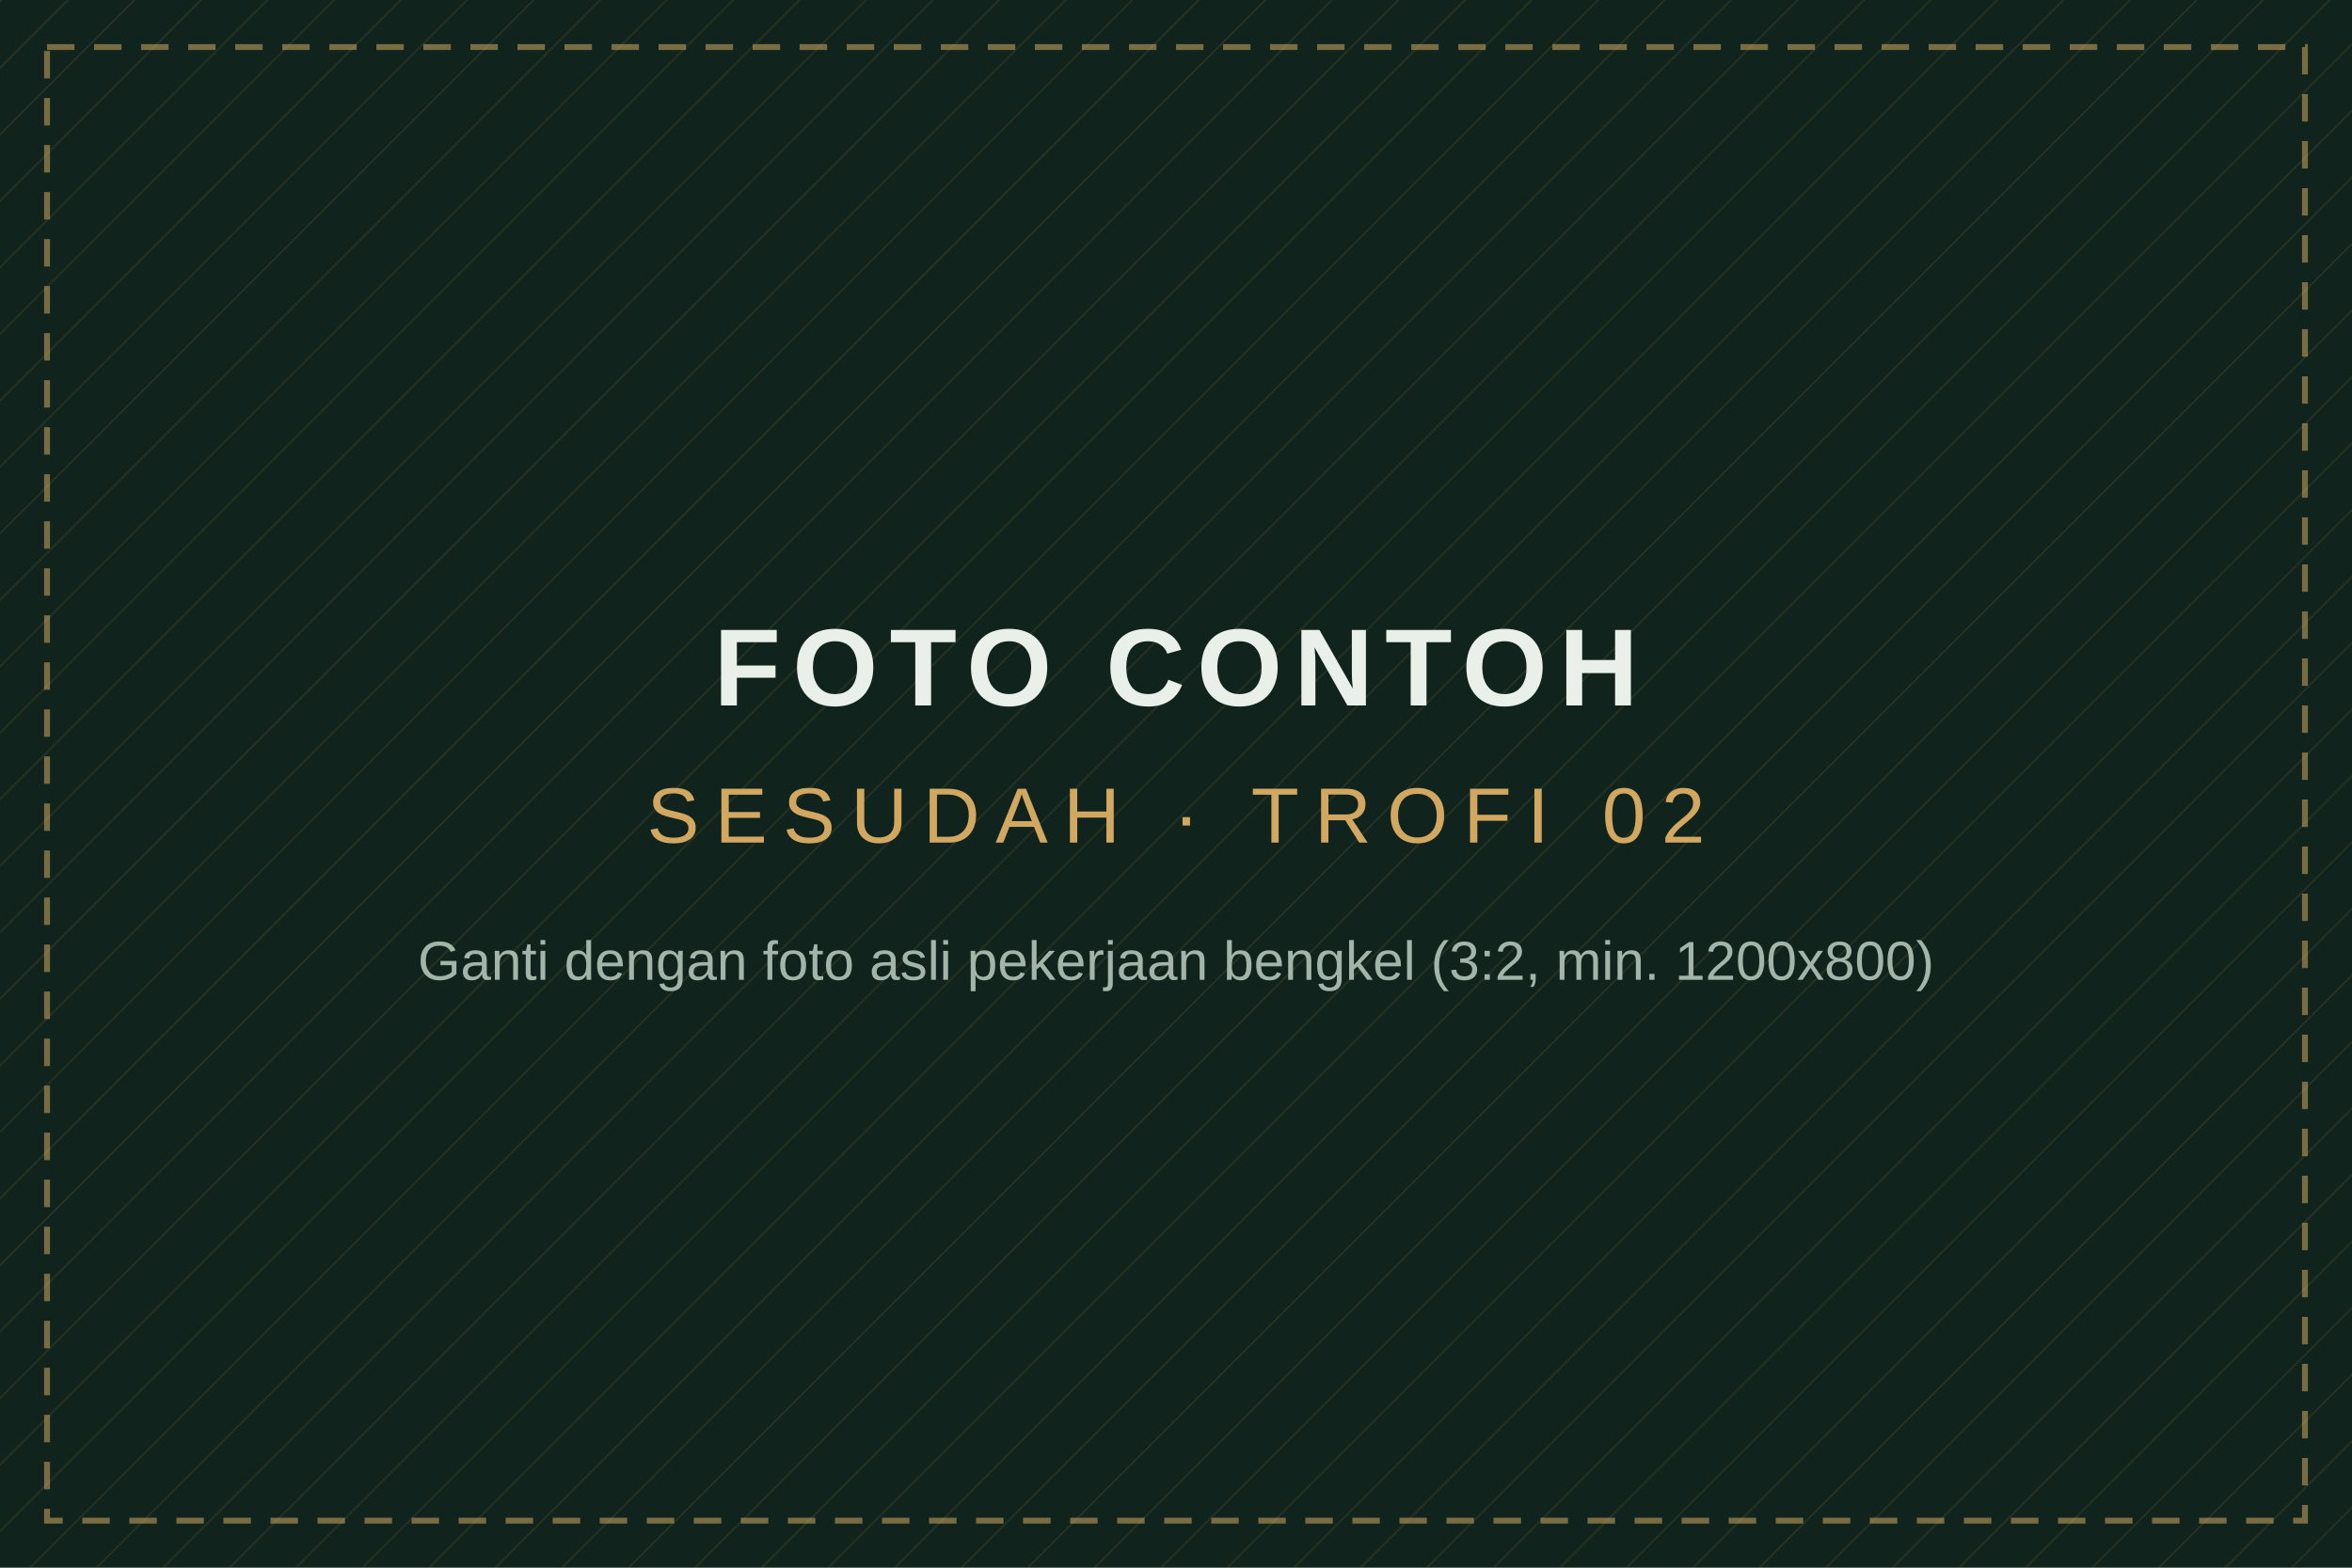
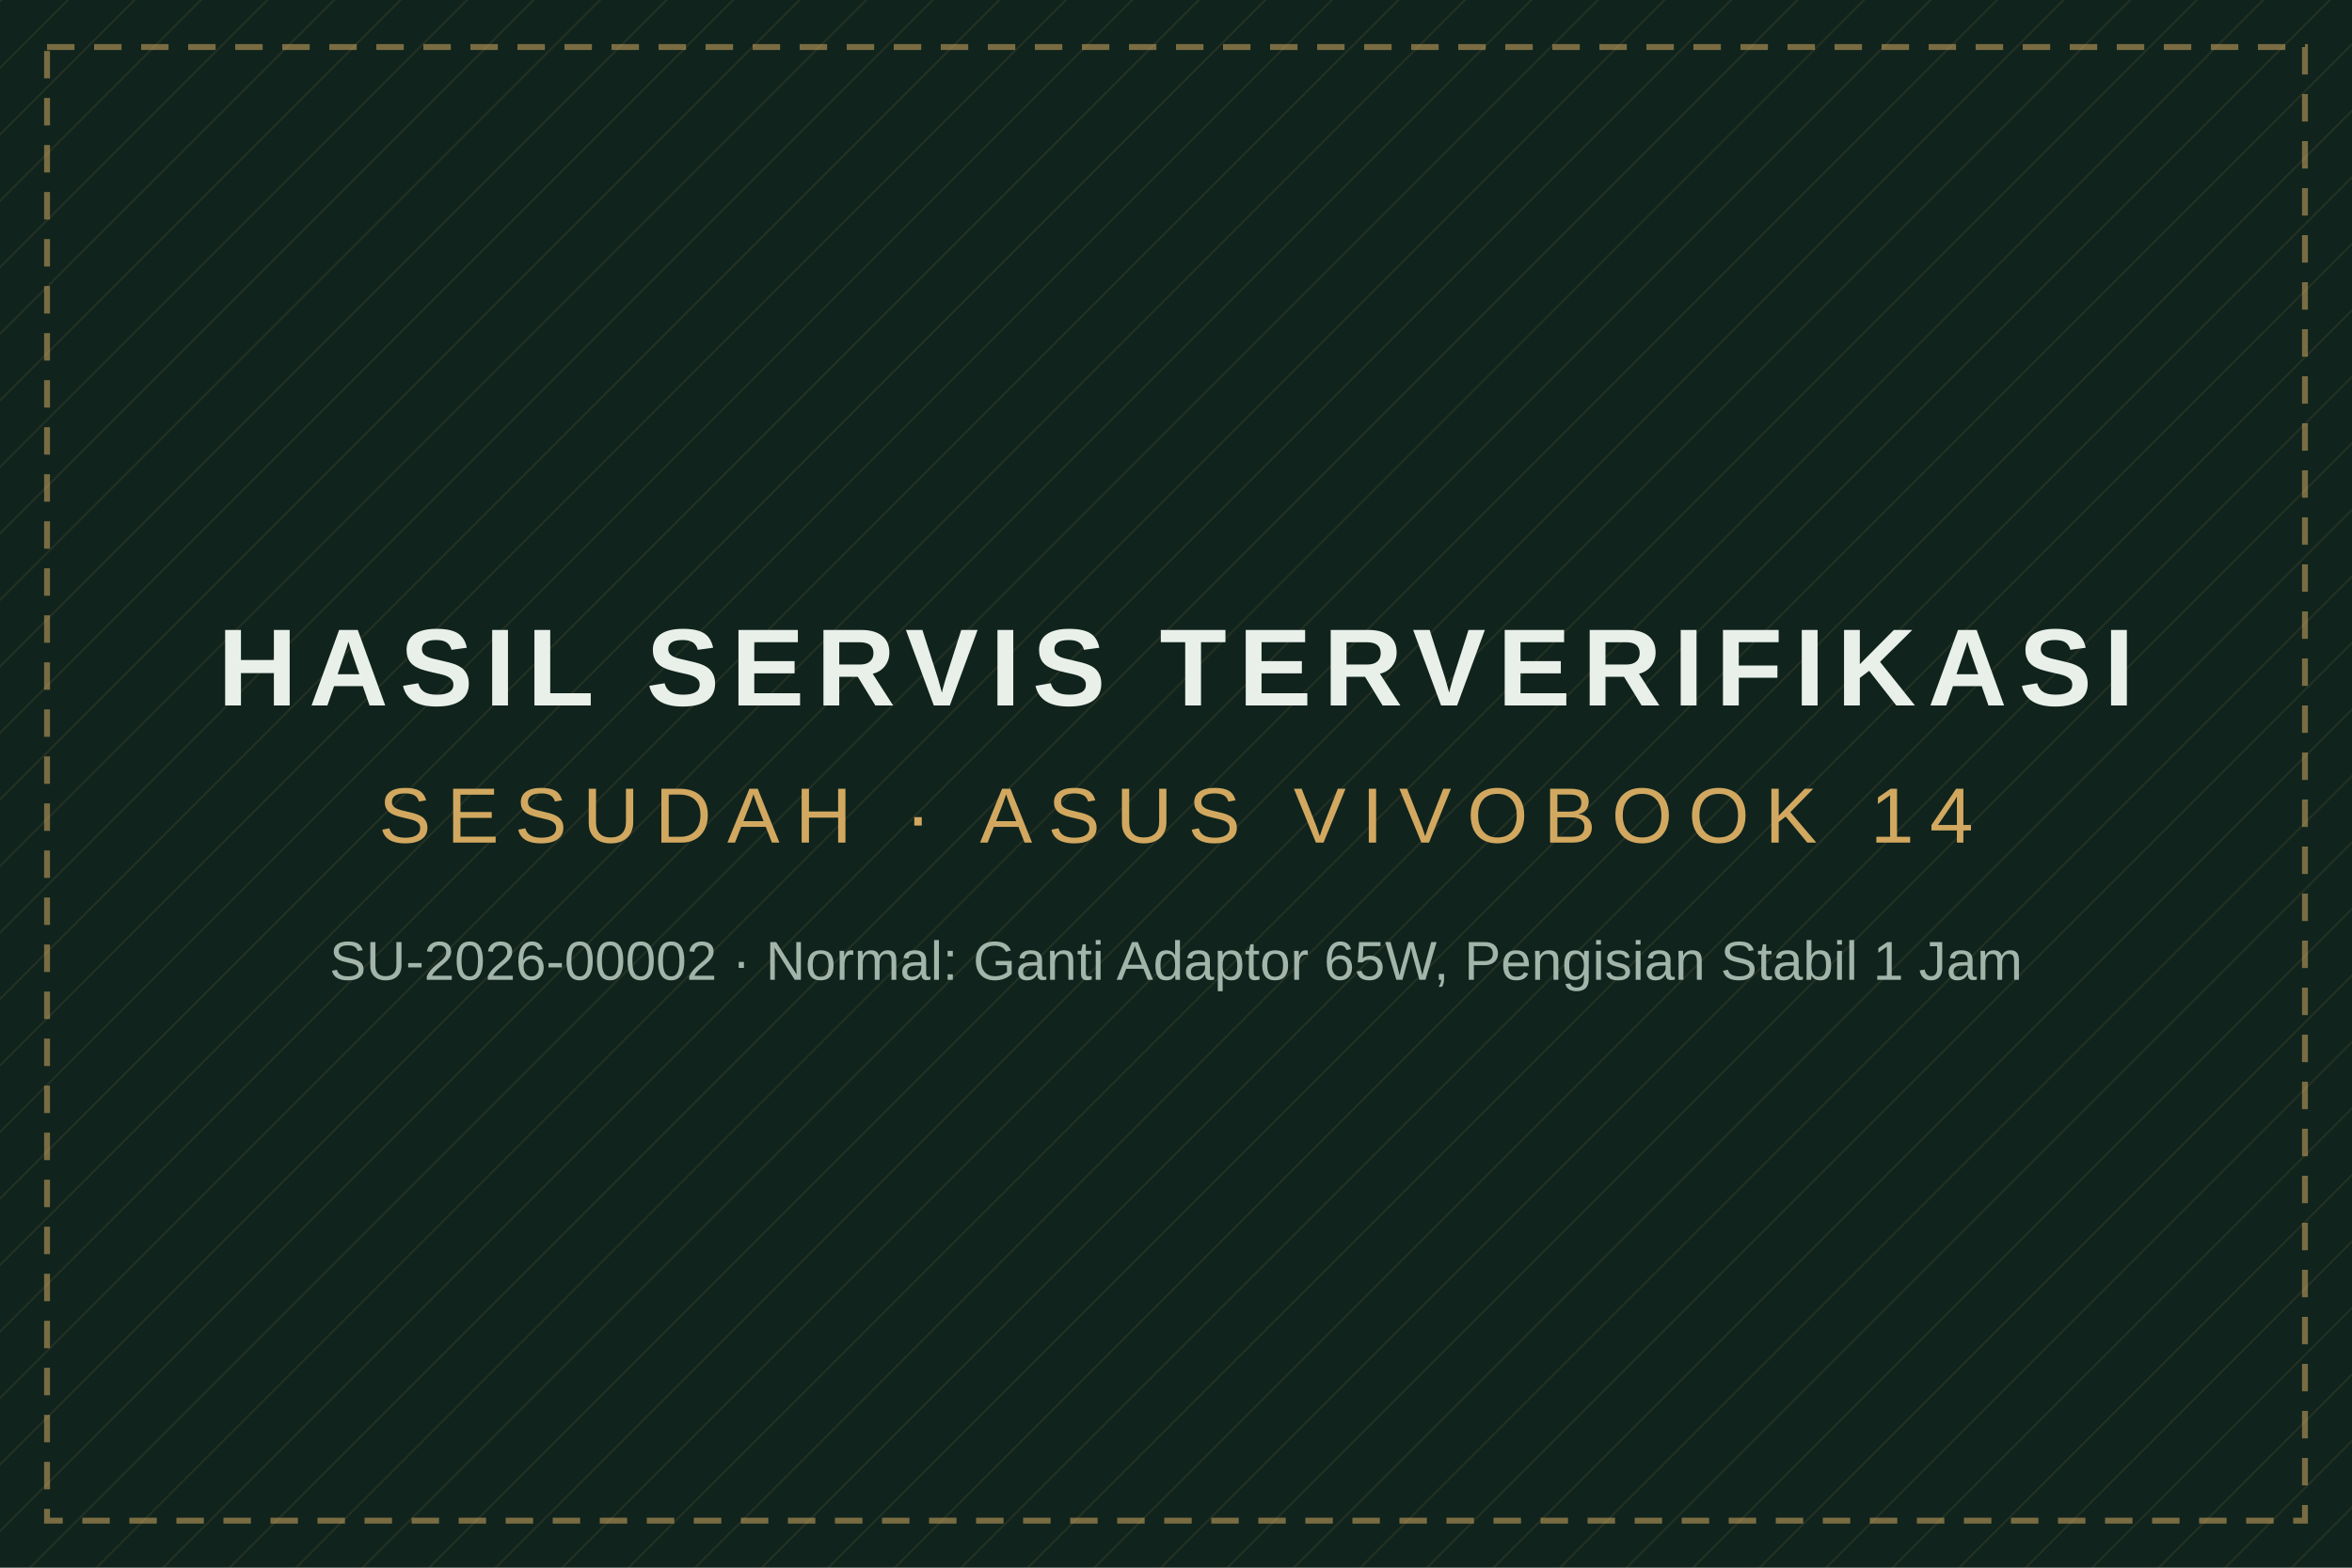
<svg xmlns="http://www.w3.org/2000/svg" viewBox="0 0 1200 800" role="img" aria-label="Placeholder foto sesudah trofi 02">
  <defs>
    <pattern id="h" width="24" height="24" patternUnits="userSpaceOnUse" patternTransform="rotate(45)">
      <line x1="0" y1="0" x2="0" y2="24" stroke="#d2a860" stroke-opacity=".10" stroke-width="2" />
    </pattern>
  </defs>
  <rect width="1200" height="800" fill="#10241d" />
  <rect width="1200" height="800" fill="url(#h)" />
  <rect x="24" y="24" width="1152" height="752" fill="none" stroke="#d2a860" stroke-opacity=".55" stroke-width="3" stroke-dasharray="14 10" />
-   <text x="600" y="360" text-anchor="middle" font-family="Arial,sans-serif" font-size="56" font-weight="700" fill="#e9f0ea" letter-spacing="6">FOTO CONTOH</text>
-   <text x="600" y="430" text-anchor="middle" font-family="Arial,sans-serif" font-size="40" fill="#d2a860" letter-spacing="8">SESUDAH · TROFI 02</text>
-   <text x="600" y="500" text-anchor="middle" font-family="Arial,sans-serif" font-size="28" fill="#a3b5aa">Ganti dengan foto asli pekerjaan bengkel (3:2, min. 1200x800)</text>
+   <text x="600" y="360" text-anchor="middle" font-family="Arial,sans-serif" font-size="56" font-weight="700" fill="#e9f0ea" letter-spacing="6">HASIL SERVIS TERVERIFIKASI</text>
+   <text x="600" y="430" text-anchor="middle" font-family="Arial,sans-serif" font-size="40" fill="#d2a860" letter-spacing="8">SESUDAH · ASUS VIVOBOOK 14</text>
+   <text x="600" y="500" text-anchor="middle" font-family="Arial,sans-serif" font-size="28" fill="#a3b5aa">SU-2026-00002 · Normal: Ganti Adaptor 65W, Pengisian Stabil 1 Jam</text>
</svg>
